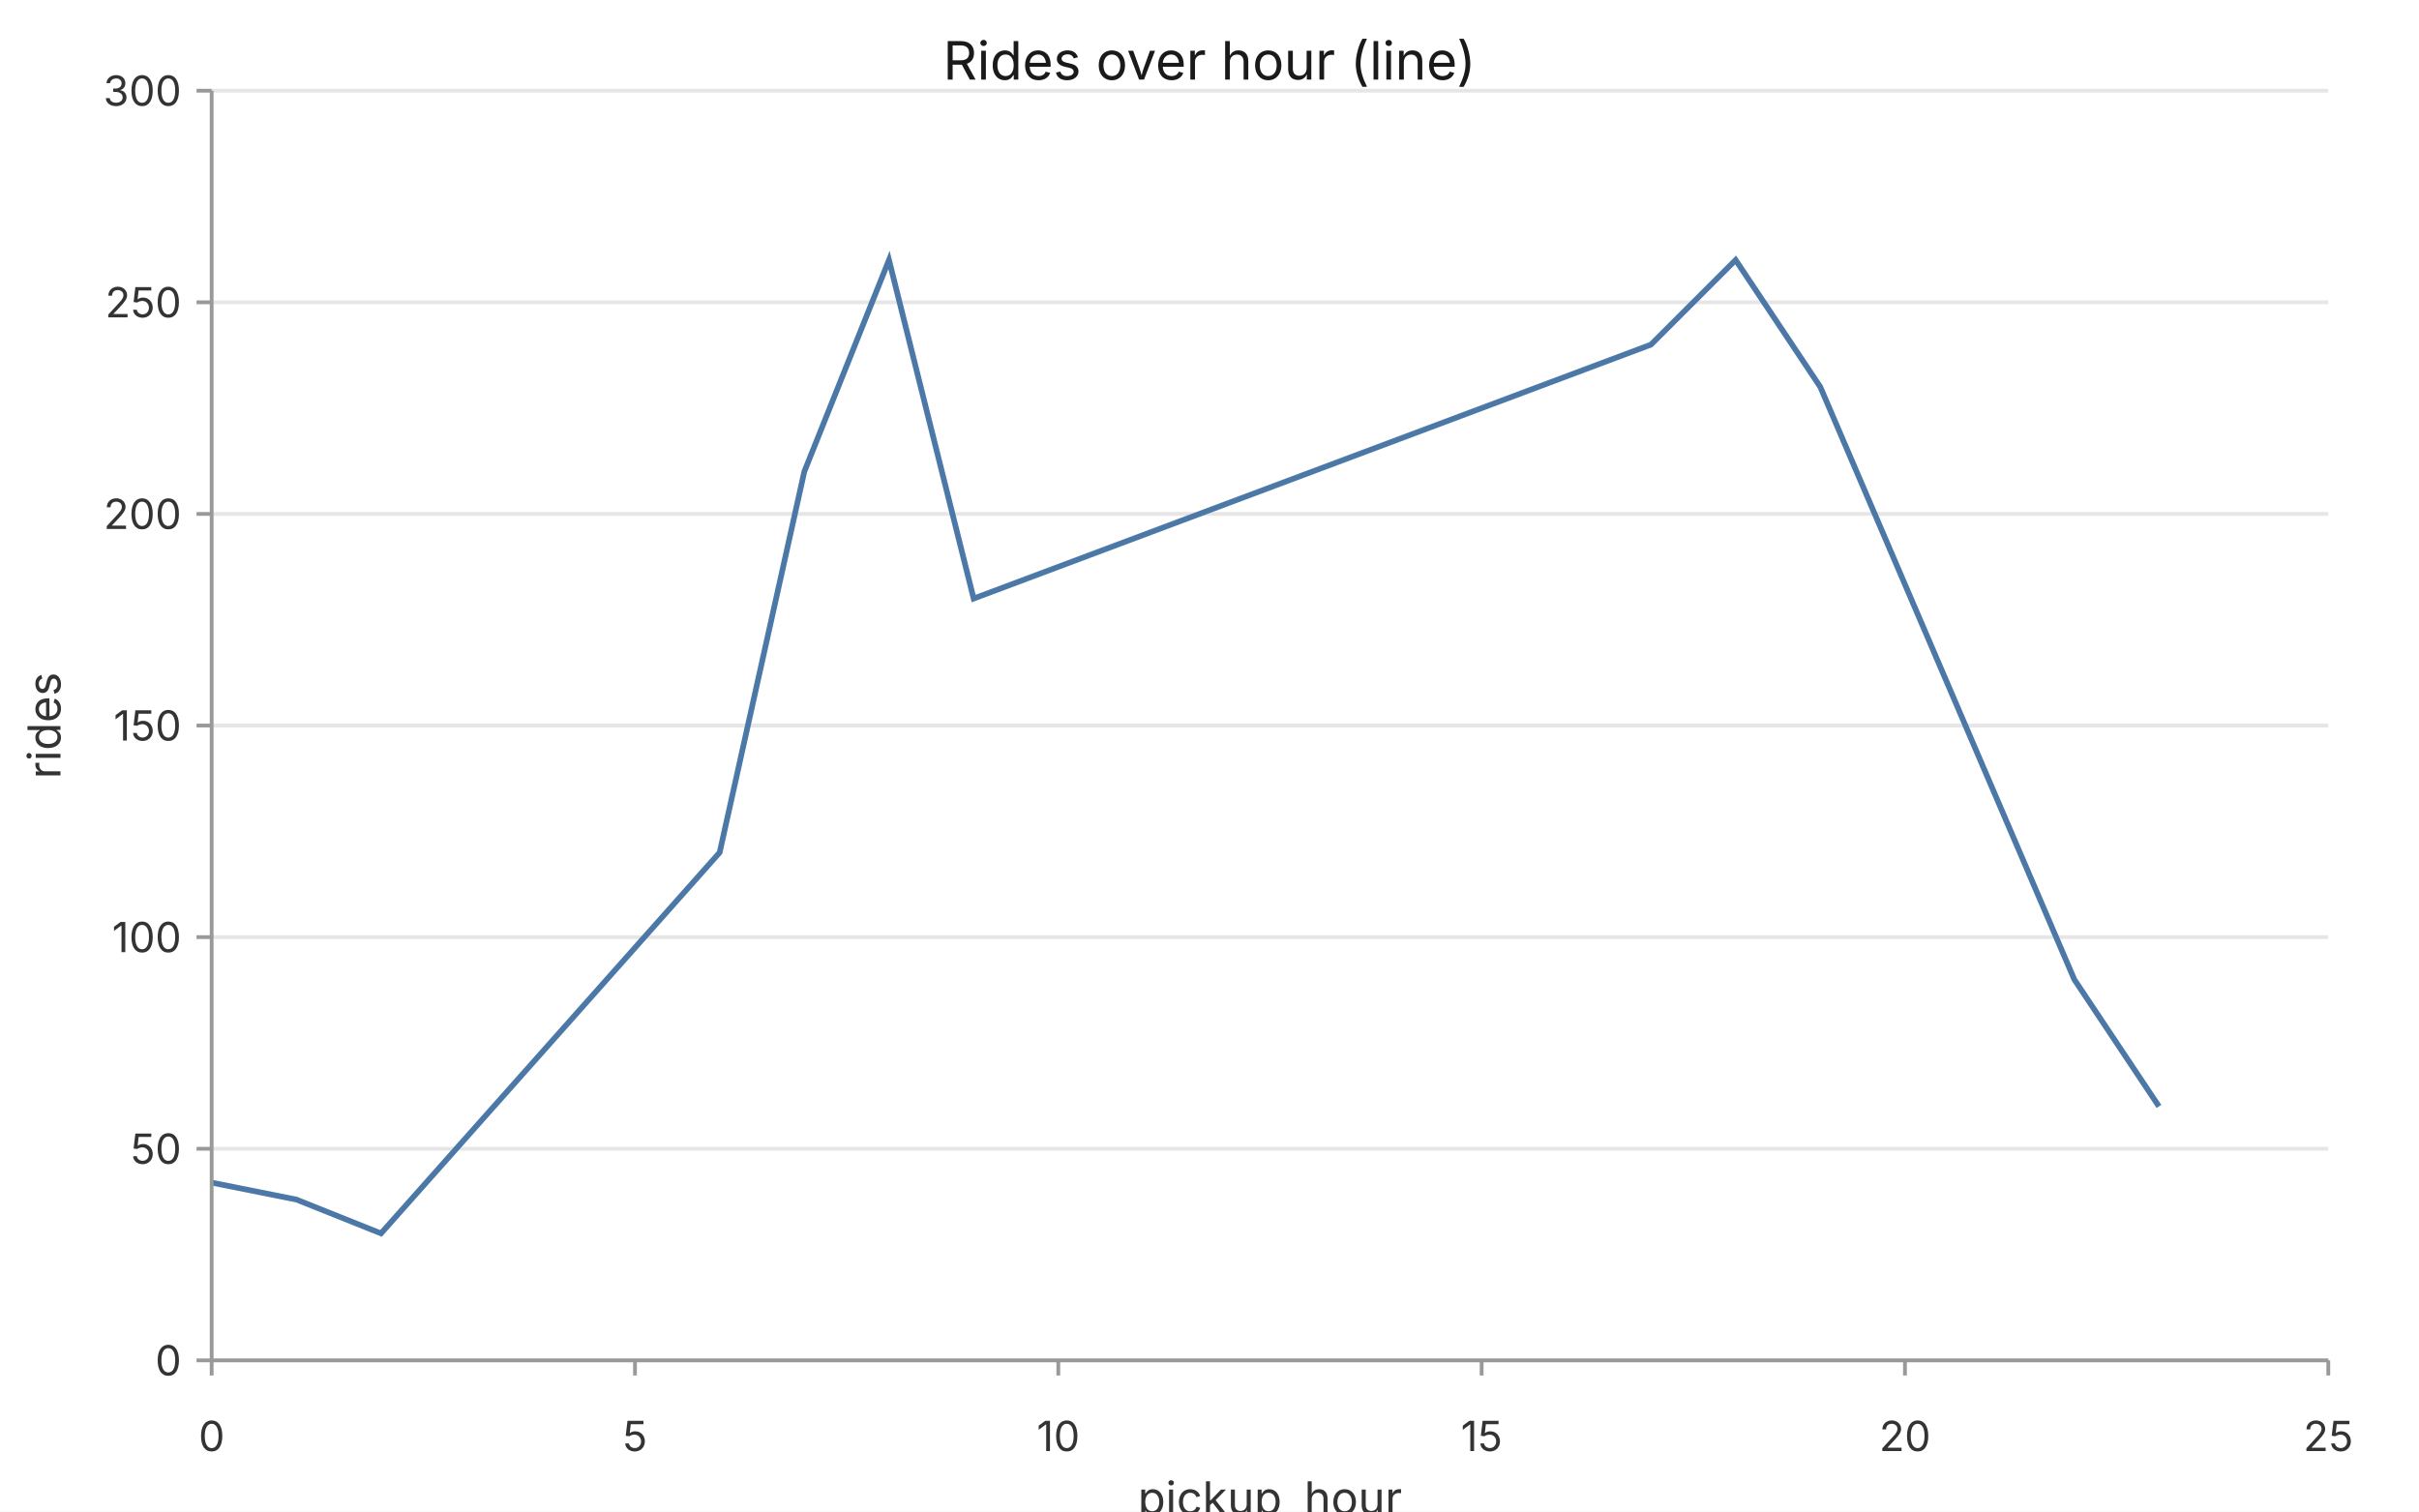
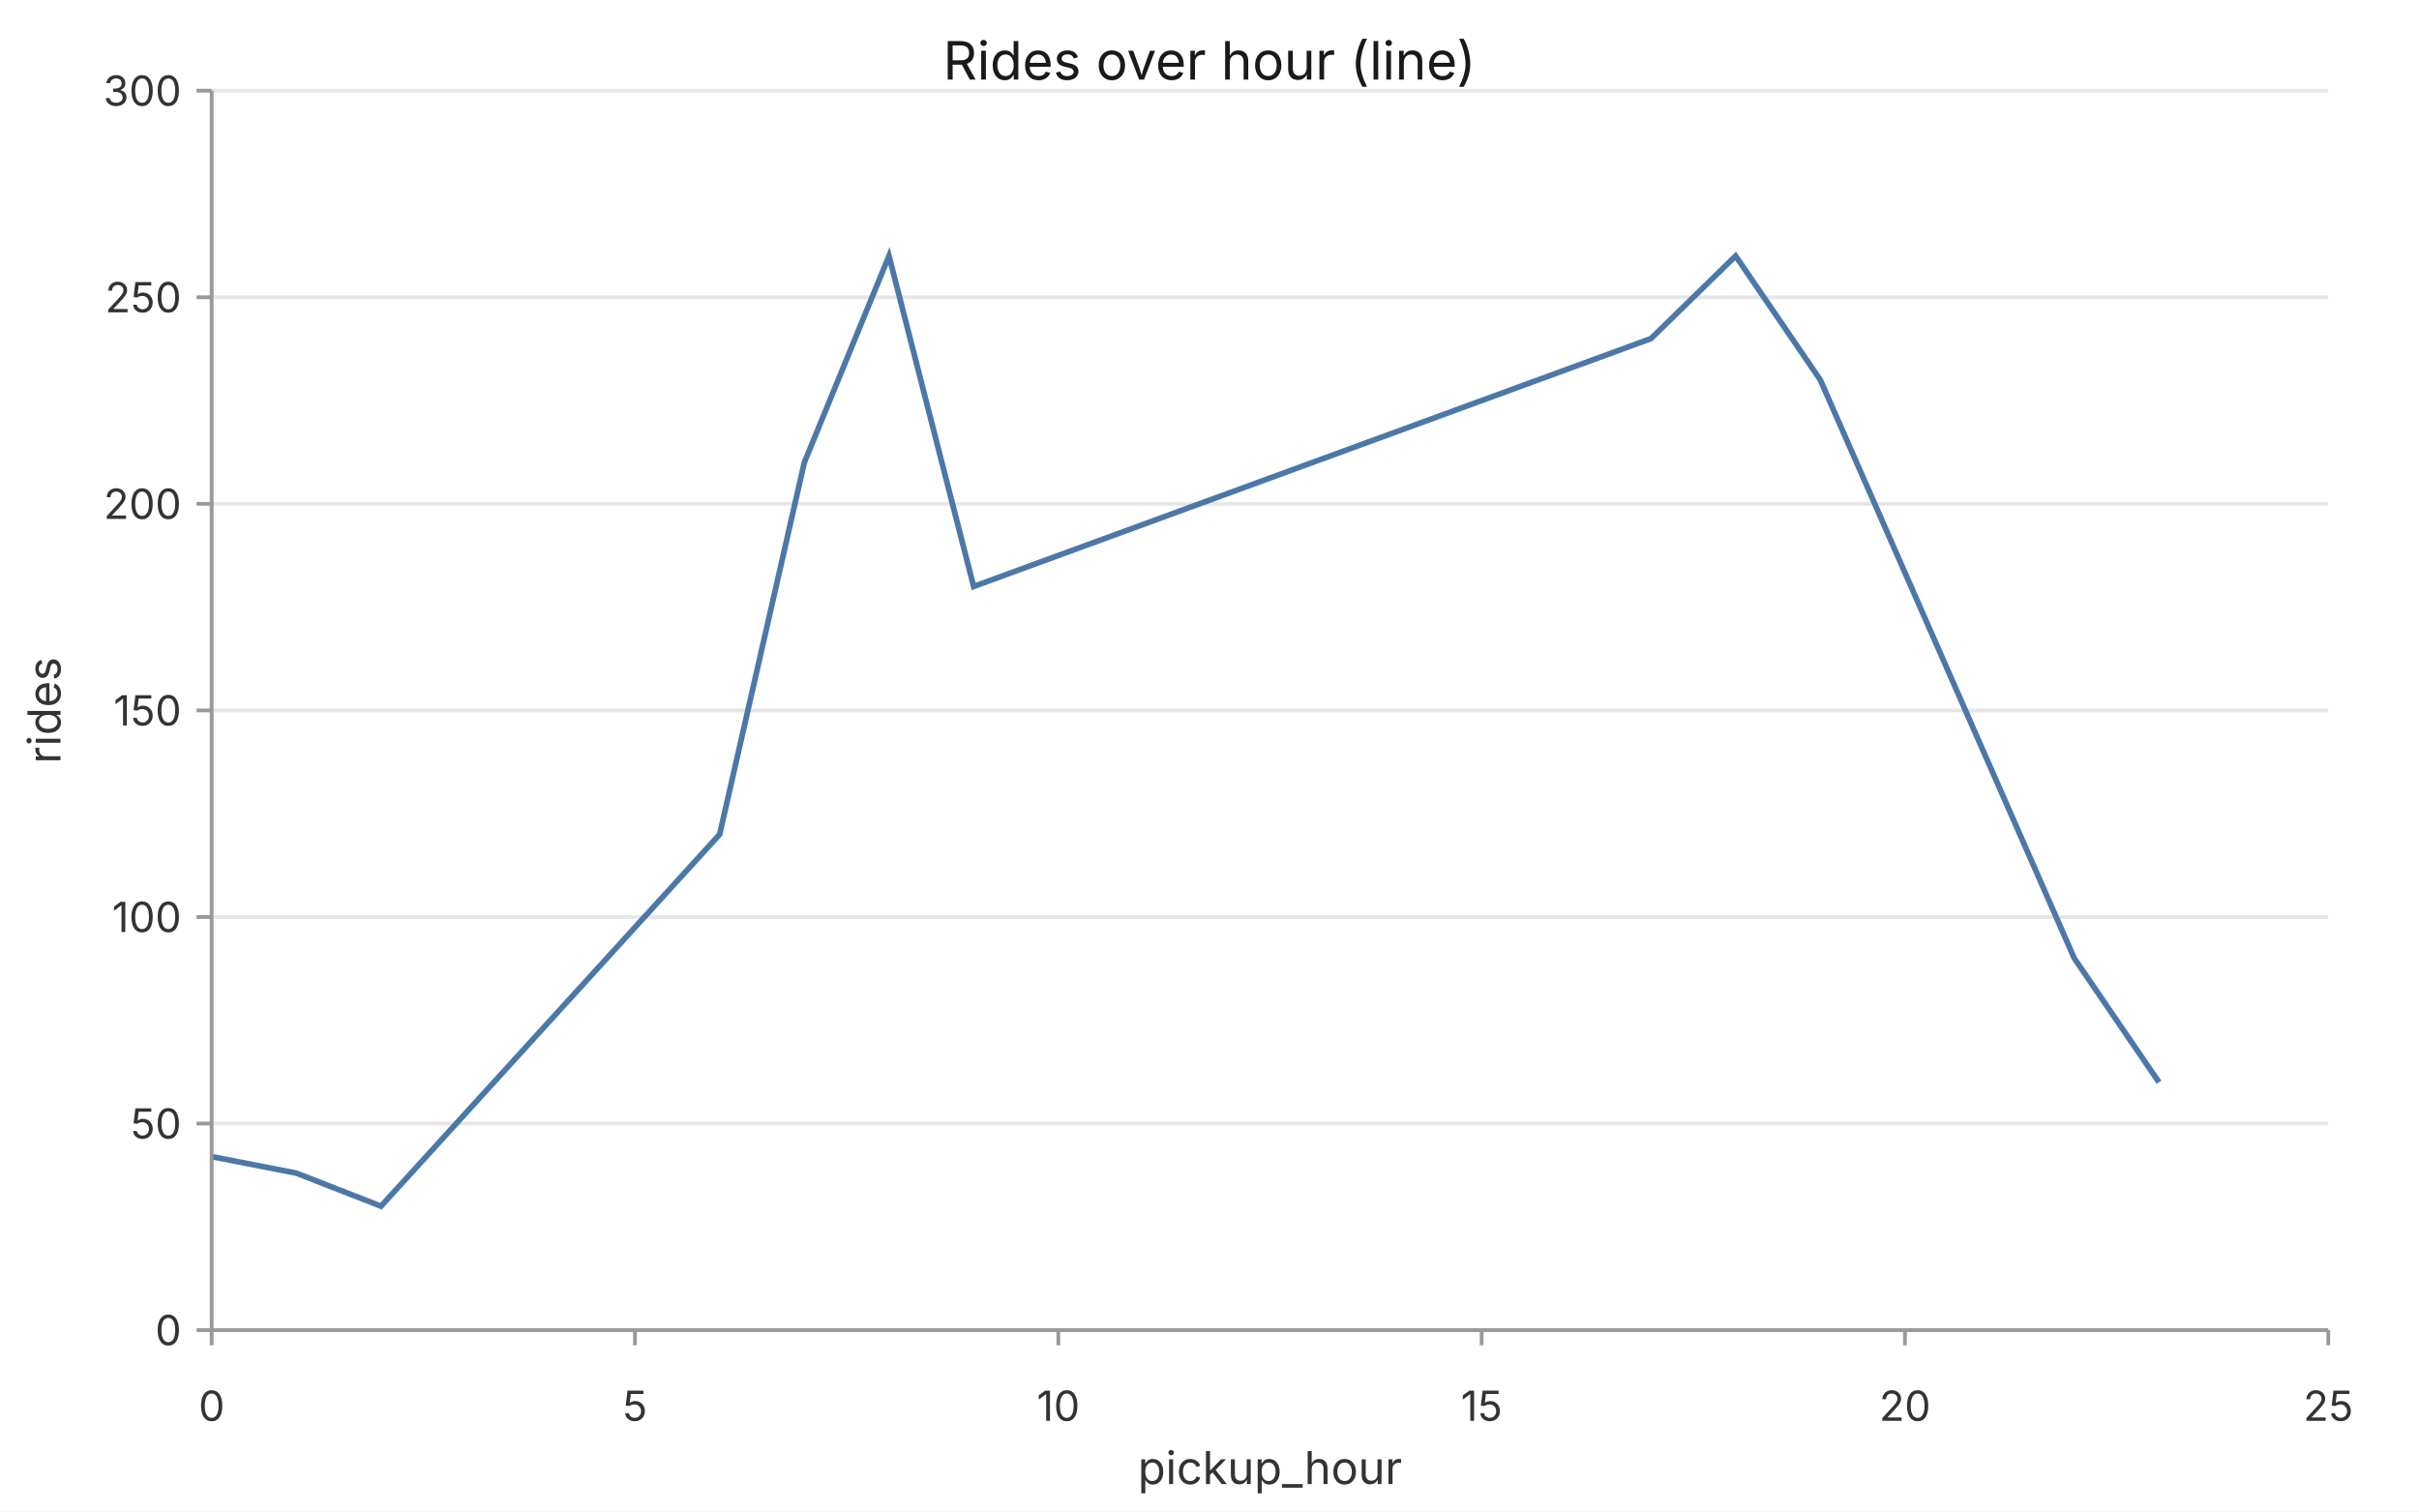
<svg xmlns="http://www.w3.org/2000/svg" viewBox="0 0 640 400" width="640" height="400" role="img" aria-label="Rides over hour (line)" aria-describedby="glyph-desc">
  <rect x="0" y="0" width="640" height="400" fill="#ffffff" />
  <text x="320" y="16" font-family="system-ui, -apple-system, sans-serif" font-size="14" fill="#1a1a1a" text-anchor="middle" dominant-baseline="middle">Rides over hour (line)</text>
-   <line x1="56" y1="360" x2="616" y2="360" stroke="#e6e6e6" stroke-width="1" />
-   <line x1="56" y1="304" x2="616" y2="304" stroke="#e6e6e6" stroke-width="1" />
-   <line x1="56" y1="248" x2="616" y2="248" stroke="#e6e6e6" stroke-width="1" />
-   <line x1="56" y1="192" x2="616" y2="192" stroke="#e6e6e6" stroke-width="1" />
-   <line x1="56" y1="136" x2="616" y2="136" stroke="#e6e6e6" stroke-width="1" />
-   <line x1="56" y1="80" x2="616" y2="80" stroke="#e6e6e6" stroke-width="1" />
+   <line x1="56" y1="352" x2="616" y2="352" stroke="#e6e6e6" stroke-width="1" />
+   <line x1="56" y1="297.333" x2="616" y2="297.333" stroke="#e6e6e6" stroke-width="1" />
+   <line x1="56" y1="242.667" x2="616" y2="242.667" stroke="#e6e6e6" stroke-width="1" />
+   <line x1="56" y1="188" x2="616" y2="188" stroke="#e6e6e6" stroke-width="1" />
+   <line x1="56" y1="133.333" x2="616" y2="133.333" stroke="#e6e6e6" stroke-width="1" />
+   <line x1="56" y1="78.667" x2="616" y2="78.667" stroke="#e6e6e6" stroke-width="1" />
  <line x1="56" y1="24" x2="616" y2="24" stroke="#e6e6e6" stroke-width="1" />
-   <path d="M 56 312.96 L 78.4 317.44 L 100.8 326.4 L 190.4 225.6 L 212.8 124.8 L 235.2 68.8 L 257.6 158.4 L 436.8 91.2 L 459.2 68.8 L 481.6 102.4 L 548.8 259.2 L 571.2 292.8" fill="none" stroke="#4c78a8" stroke-width="1.5" />
-   <line x1="56" y1="360" x2="616" y2="360" stroke="#999999" stroke-width="1" />
-   <line x1="56" y1="360" x2="56" y2="364" stroke="#999999" stroke-width="1" />
-   <text x="56" y="376" font-family="system-ui, -apple-system, sans-serif" font-size="11" fill="#333333" text-anchor="middle" dominant-baseline="hanging">0</text>
-   <line x1="168" y1="360" x2="168" y2="364" stroke="#999999" stroke-width="1" />
-   <text x="168" y="376" font-family="system-ui, -apple-system, sans-serif" font-size="11" fill="#333333" text-anchor="middle" dominant-baseline="hanging">5</text>
-   <line x1="280" y1="360" x2="280" y2="364" stroke="#999999" stroke-width="1" />
-   <text x="280" y="376" font-family="system-ui, -apple-system, sans-serif" font-size="11" fill="#333333" text-anchor="middle" dominant-baseline="hanging">10</text>
-   <line x1="392" y1="360" x2="392" y2="364" stroke="#999999" stroke-width="1" />
-   <text x="392" y="376" font-family="system-ui, -apple-system, sans-serif" font-size="11" fill="#333333" text-anchor="middle" dominant-baseline="hanging">15</text>
-   <line x1="504" y1="360" x2="504" y2="364" stroke="#999999" stroke-width="1" />
-   <text x="504" y="376" font-family="system-ui, -apple-system, sans-serif" font-size="11" fill="#333333" text-anchor="middle" dominant-baseline="hanging">20</text>
-   <line x1="616" y1="360" x2="616" y2="364" stroke="#999999" stroke-width="1" />
-   <text x="616" y="376" font-family="system-ui, -apple-system, sans-serif" font-size="11" fill="#333333" text-anchor="middle" dominant-baseline="hanging">25</text>
-   <text x="336" y="392" font-family="system-ui, -apple-system, sans-serif" font-size="12" fill="#333333" text-anchor="middle" dominant-baseline="hanging">pickup_hour</text>
-   <line x1="56" y1="24" x2="56" y2="360" stroke="#999999" stroke-width="1" />
-   <line x1="52" y1="360" x2="56" y2="360" stroke="#999999" stroke-width="1" />
-   <text x="48" y="360" font-family="system-ui, -apple-system, sans-serif" font-size="11" fill="#333333" text-anchor="end" dominant-baseline="middle">0</text>
-   <line x1="52" y1="304" x2="56" y2="304" stroke="#999999" stroke-width="1" />
-   <text x="48" y="304" font-family="system-ui, -apple-system, sans-serif" font-size="11" fill="#333333" text-anchor="end" dominant-baseline="middle">50</text>
-   <line x1="52" y1="248" x2="56" y2="248" stroke="#999999" stroke-width="1" />
-   <text x="48" y="248" font-family="system-ui, -apple-system, sans-serif" font-size="11" fill="#333333" text-anchor="end" dominant-baseline="middle">100</text>
-   <line x1="52" y1="192" x2="56" y2="192" stroke="#999999" stroke-width="1" />
-   <text x="48" y="192" font-family="system-ui, -apple-system, sans-serif" font-size="11" fill="#333333" text-anchor="end" dominant-baseline="middle">150</text>
-   <line x1="52" y1="136" x2="56" y2="136" stroke="#999999" stroke-width="1" />
-   <text x="48" y="136" font-family="system-ui, -apple-system, sans-serif" font-size="11" fill="#333333" text-anchor="end" dominant-baseline="middle">200</text>
-   <line x1="52" y1="80" x2="56" y2="80" stroke="#999999" stroke-width="1" />
-   <text x="48" y="80" font-family="system-ui, -apple-system, sans-serif" font-size="11" fill="#333333" text-anchor="end" dominant-baseline="middle">250</text>
+   <path d="M 56 306.08 L 78.4 310.453 L 100.8 319.2 L 190.4 220.8 L 212.8 122.4 L 235.2 67.733 L 257.6 155.2 L 436.8 89.6 L 459.2 67.733 L 481.6 100.533 L 548.8 253.6 L 571.2 286.4" fill="none" stroke="#4c78a8" stroke-width="1.5" />
+   <line x1="56" y1="352" x2="616" y2="352" stroke="#999999" stroke-width="1" />
+   <line x1="56" y1="352" x2="56" y2="356" stroke="#999999" stroke-width="1" />
+   <text x="56" y="368" font-family="system-ui, -apple-system, sans-serif" font-size="11" fill="#333333" text-anchor="middle" dominant-baseline="hanging">0</text>
+   <line x1="168" y1="352" x2="168" y2="356" stroke="#999999" stroke-width="1" />
+   <text x="168" y="368" font-family="system-ui, -apple-system, sans-serif" font-size="11" fill="#333333" text-anchor="middle" dominant-baseline="hanging">5</text>
+   <line x1="280" y1="352" x2="280" y2="356" stroke="#999999" stroke-width="1" />
+   <text x="280" y="368" font-family="system-ui, -apple-system, sans-serif" font-size="11" fill="#333333" text-anchor="middle" dominant-baseline="hanging">10</text>
+   <line x1="392" y1="352" x2="392" y2="356" stroke="#999999" stroke-width="1" />
+   <text x="392" y="368" font-family="system-ui, -apple-system, sans-serif" font-size="11" fill="#333333" text-anchor="middle" dominant-baseline="hanging">15</text>
+   <line x1="504" y1="352" x2="504" y2="356" stroke="#999999" stroke-width="1" />
+   <text x="504" y="368" font-family="system-ui, -apple-system, sans-serif" font-size="11" fill="#333333" text-anchor="middle" dominant-baseline="hanging">20</text>
+   <line x1="616" y1="352" x2="616" y2="356" stroke="#999999" stroke-width="1" />
+   <text x="616" y="368" font-family="system-ui, -apple-system, sans-serif" font-size="11" fill="#333333" text-anchor="middle" dominant-baseline="hanging">25</text>
+   <text x="336" y="384" font-family="system-ui, -apple-system, sans-serif" font-size="12" fill="#333333" text-anchor="middle" dominant-baseline="hanging">pickup_hour</text>
+   <line x1="56" y1="24" x2="56" y2="352" stroke="#999999" stroke-width="1" />
+   <line x1="52" y1="352" x2="56" y2="352" stroke="#999999" stroke-width="1" />
+   <text x="48" y="352" font-family="system-ui, -apple-system, sans-serif" font-size="11" fill="#333333" text-anchor="end" dominant-baseline="middle">0</text>
+   <line x1="52" y1="297.333" x2="56" y2="297.333" stroke="#999999" stroke-width="1" />
+   <text x="48" y="297.333" font-family="system-ui, -apple-system, sans-serif" font-size="11" fill="#333333" text-anchor="end" dominant-baseline="middle">50</text>
+   <line x1="52" y1="242.667" x2="56" y2="242.667" stroke="#999999" stroke-width="1" />
+   <text x="48" y="242.667" font-family="system-ui, -apple-system, sans-serif" font-size="11" fill="#333333" text-anchor="end" dominant-baseline="middle">100</text>
+   <line x1="52" y1="188" x2="56" y2="188" stroke="#999999" stroke-width="1" />
+   <text x="48" y="188" font-family="system-ui, -apple-system, sans-serif" font-size="11" fill="#333333" text-anchor="end" dominant-baseline="middle">150</text>
+   <line x1="52" y1="133.333" x2="56" y2="133.333" stroke="#999999" stroke-width="1" />
+   <text x="48" y="133.333" font-family="system-ui, -apple-system, sans-serif" font-size="11" fill="#333333" text-anchor="end" dominant-baseline="middle">200</text>
+   <line x1="52" y1="78.667" x2="56" y2="78.667" stroke="#999999" stroke-width="1" />
+   <text x="48" y="78.667" font-family="system-ui, -apple-system, sans-serif" font-size="11" fill="#333333" text-anchor="end" dominant-baseline="middle">250</text>
  <line x1="52" y1="24" x2="56" y2="24" stroke="#999999" stroke-width="1" />
  <text x="48" y="24" font-family="system-ui, -apple-system, sans-serif" font-size="11" fill="#333333" text-anchor="end" dominant-baseline="middle">300</text>
-   <text x="16" y="192" font-family="system-ui, -apple-system, sans-serif" font-size="12" fill="#333333" text-anchor="middle" dominant-baseline="alphabetic" transform="rotate(-90 16 192)">rides</text>
+   <text x="16" y="188" font-family="system-ui, -apple-system, sans-serif" font-size="12" fill="#333333" text-anchor="middle" dominant-baseline="alphabetic" transform="rotate(-90 16 188)">rides</text>
</svg>
